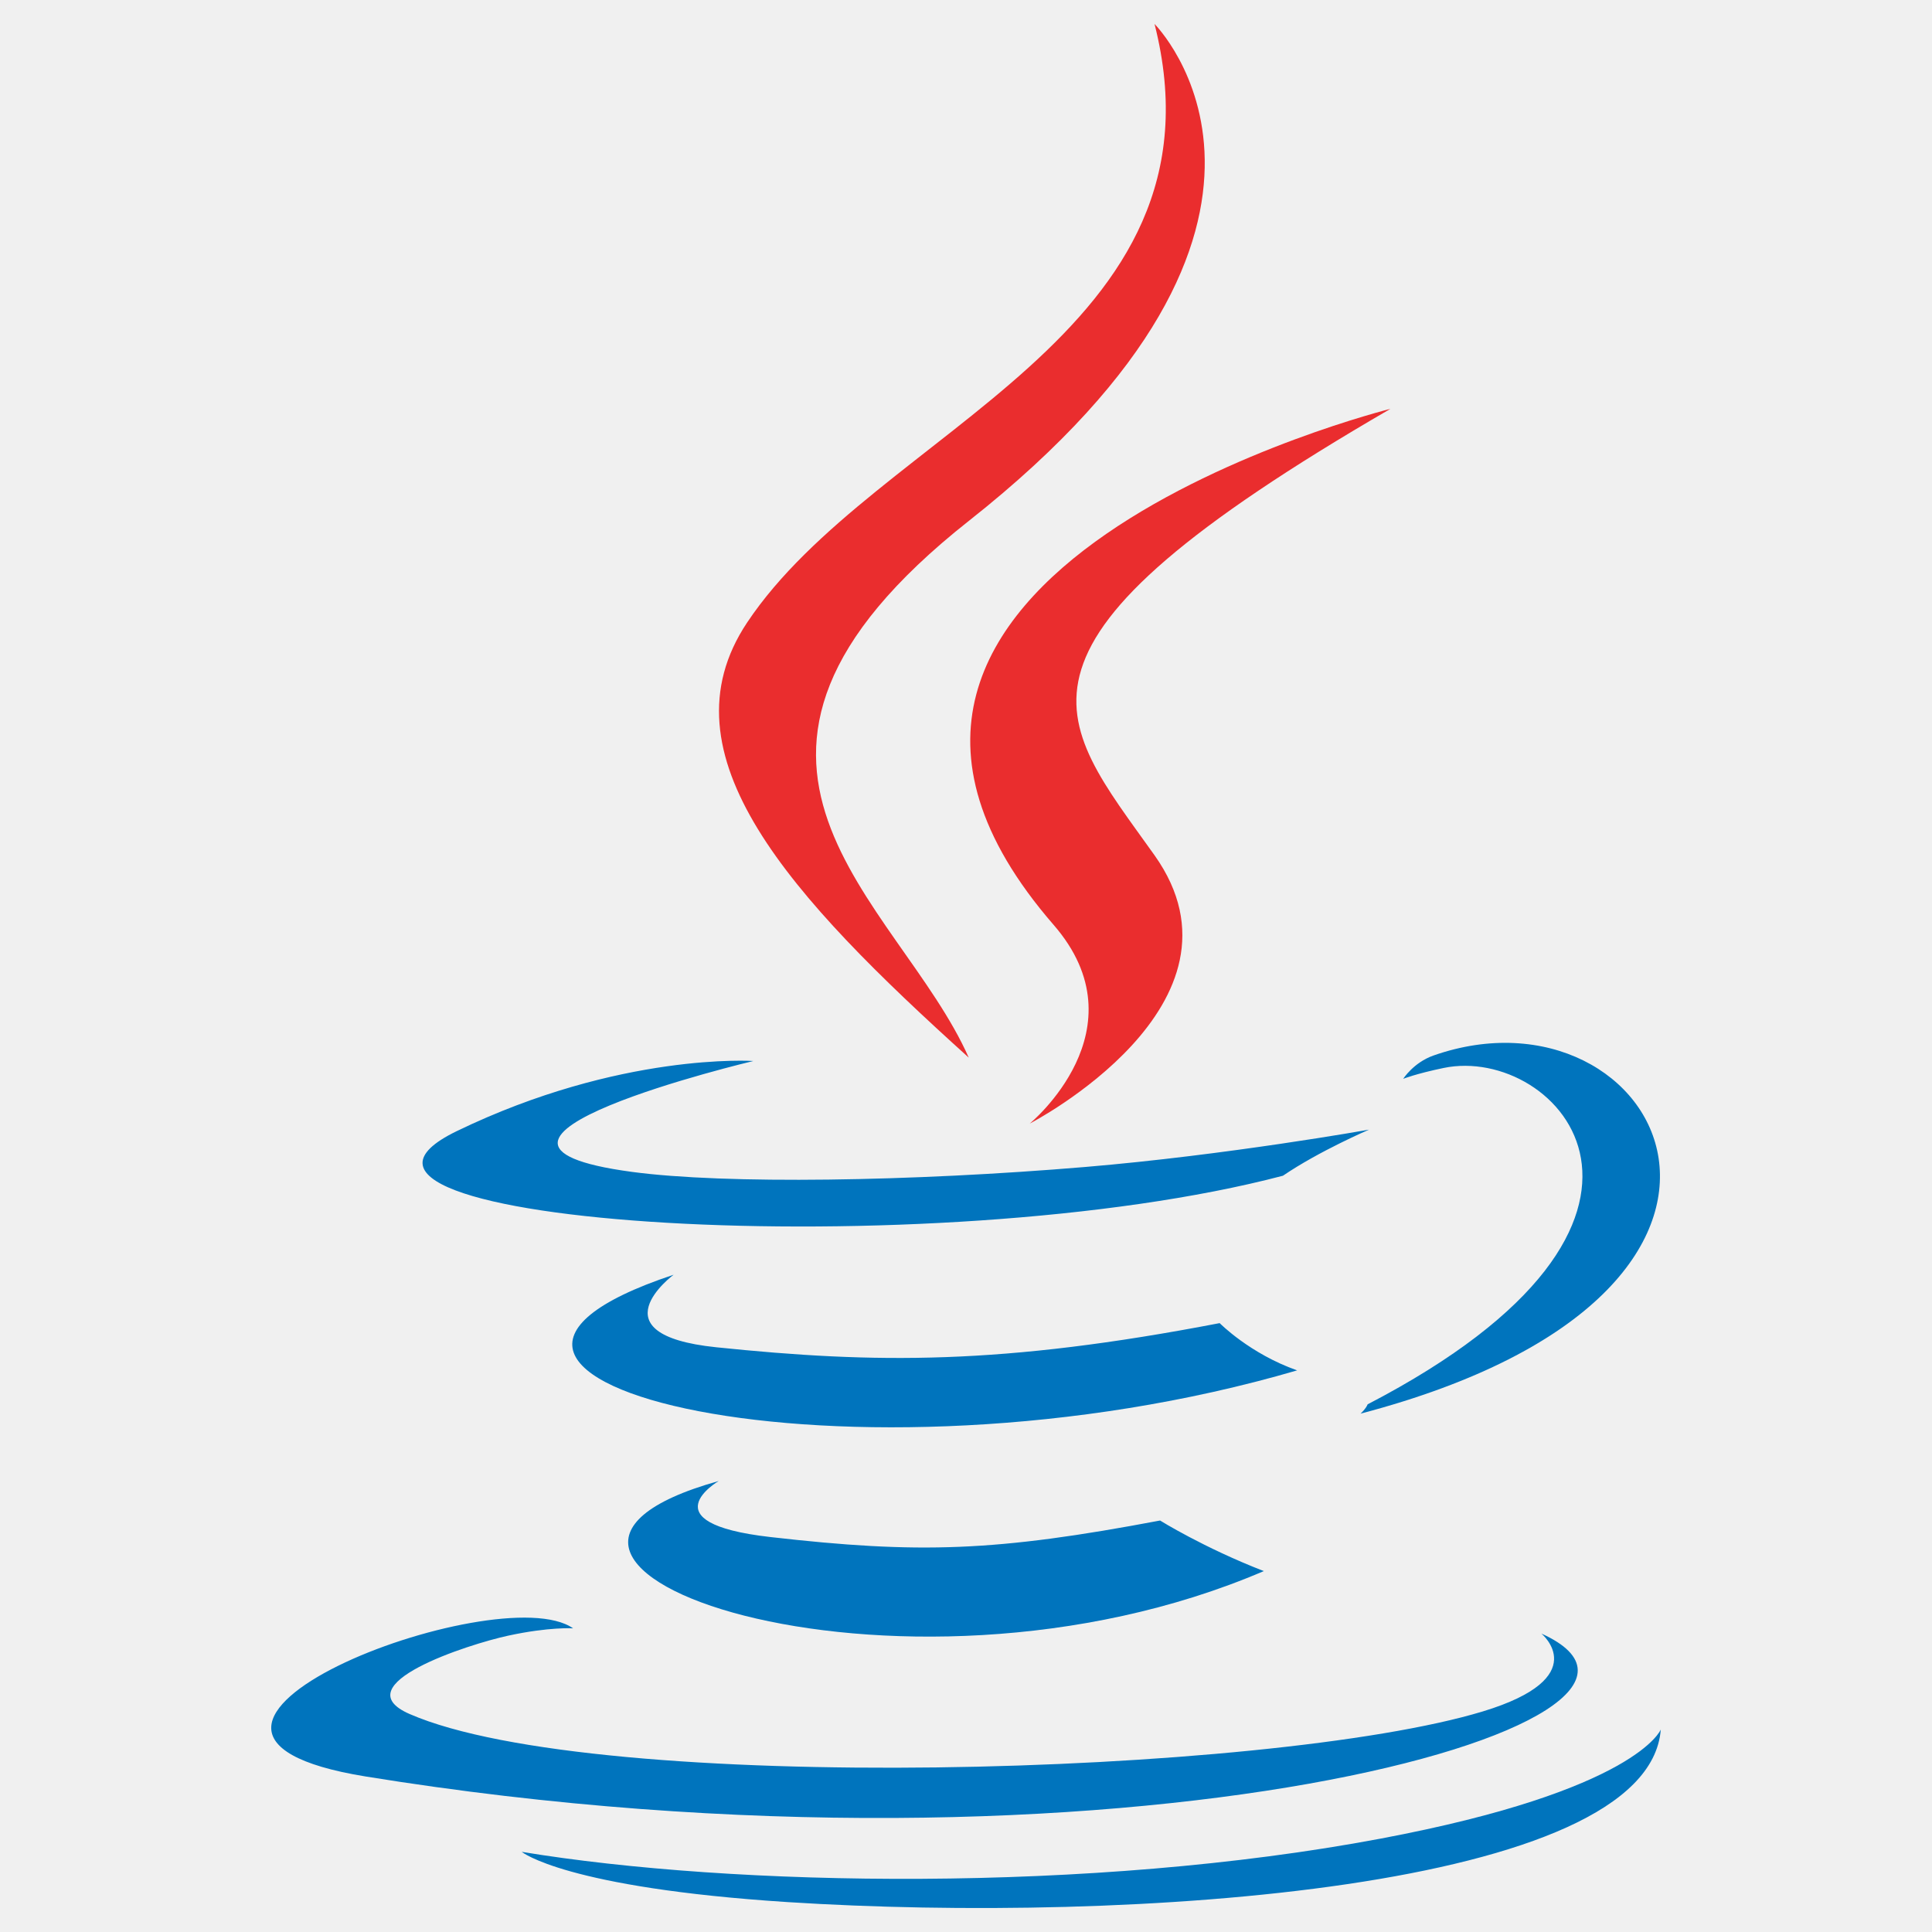
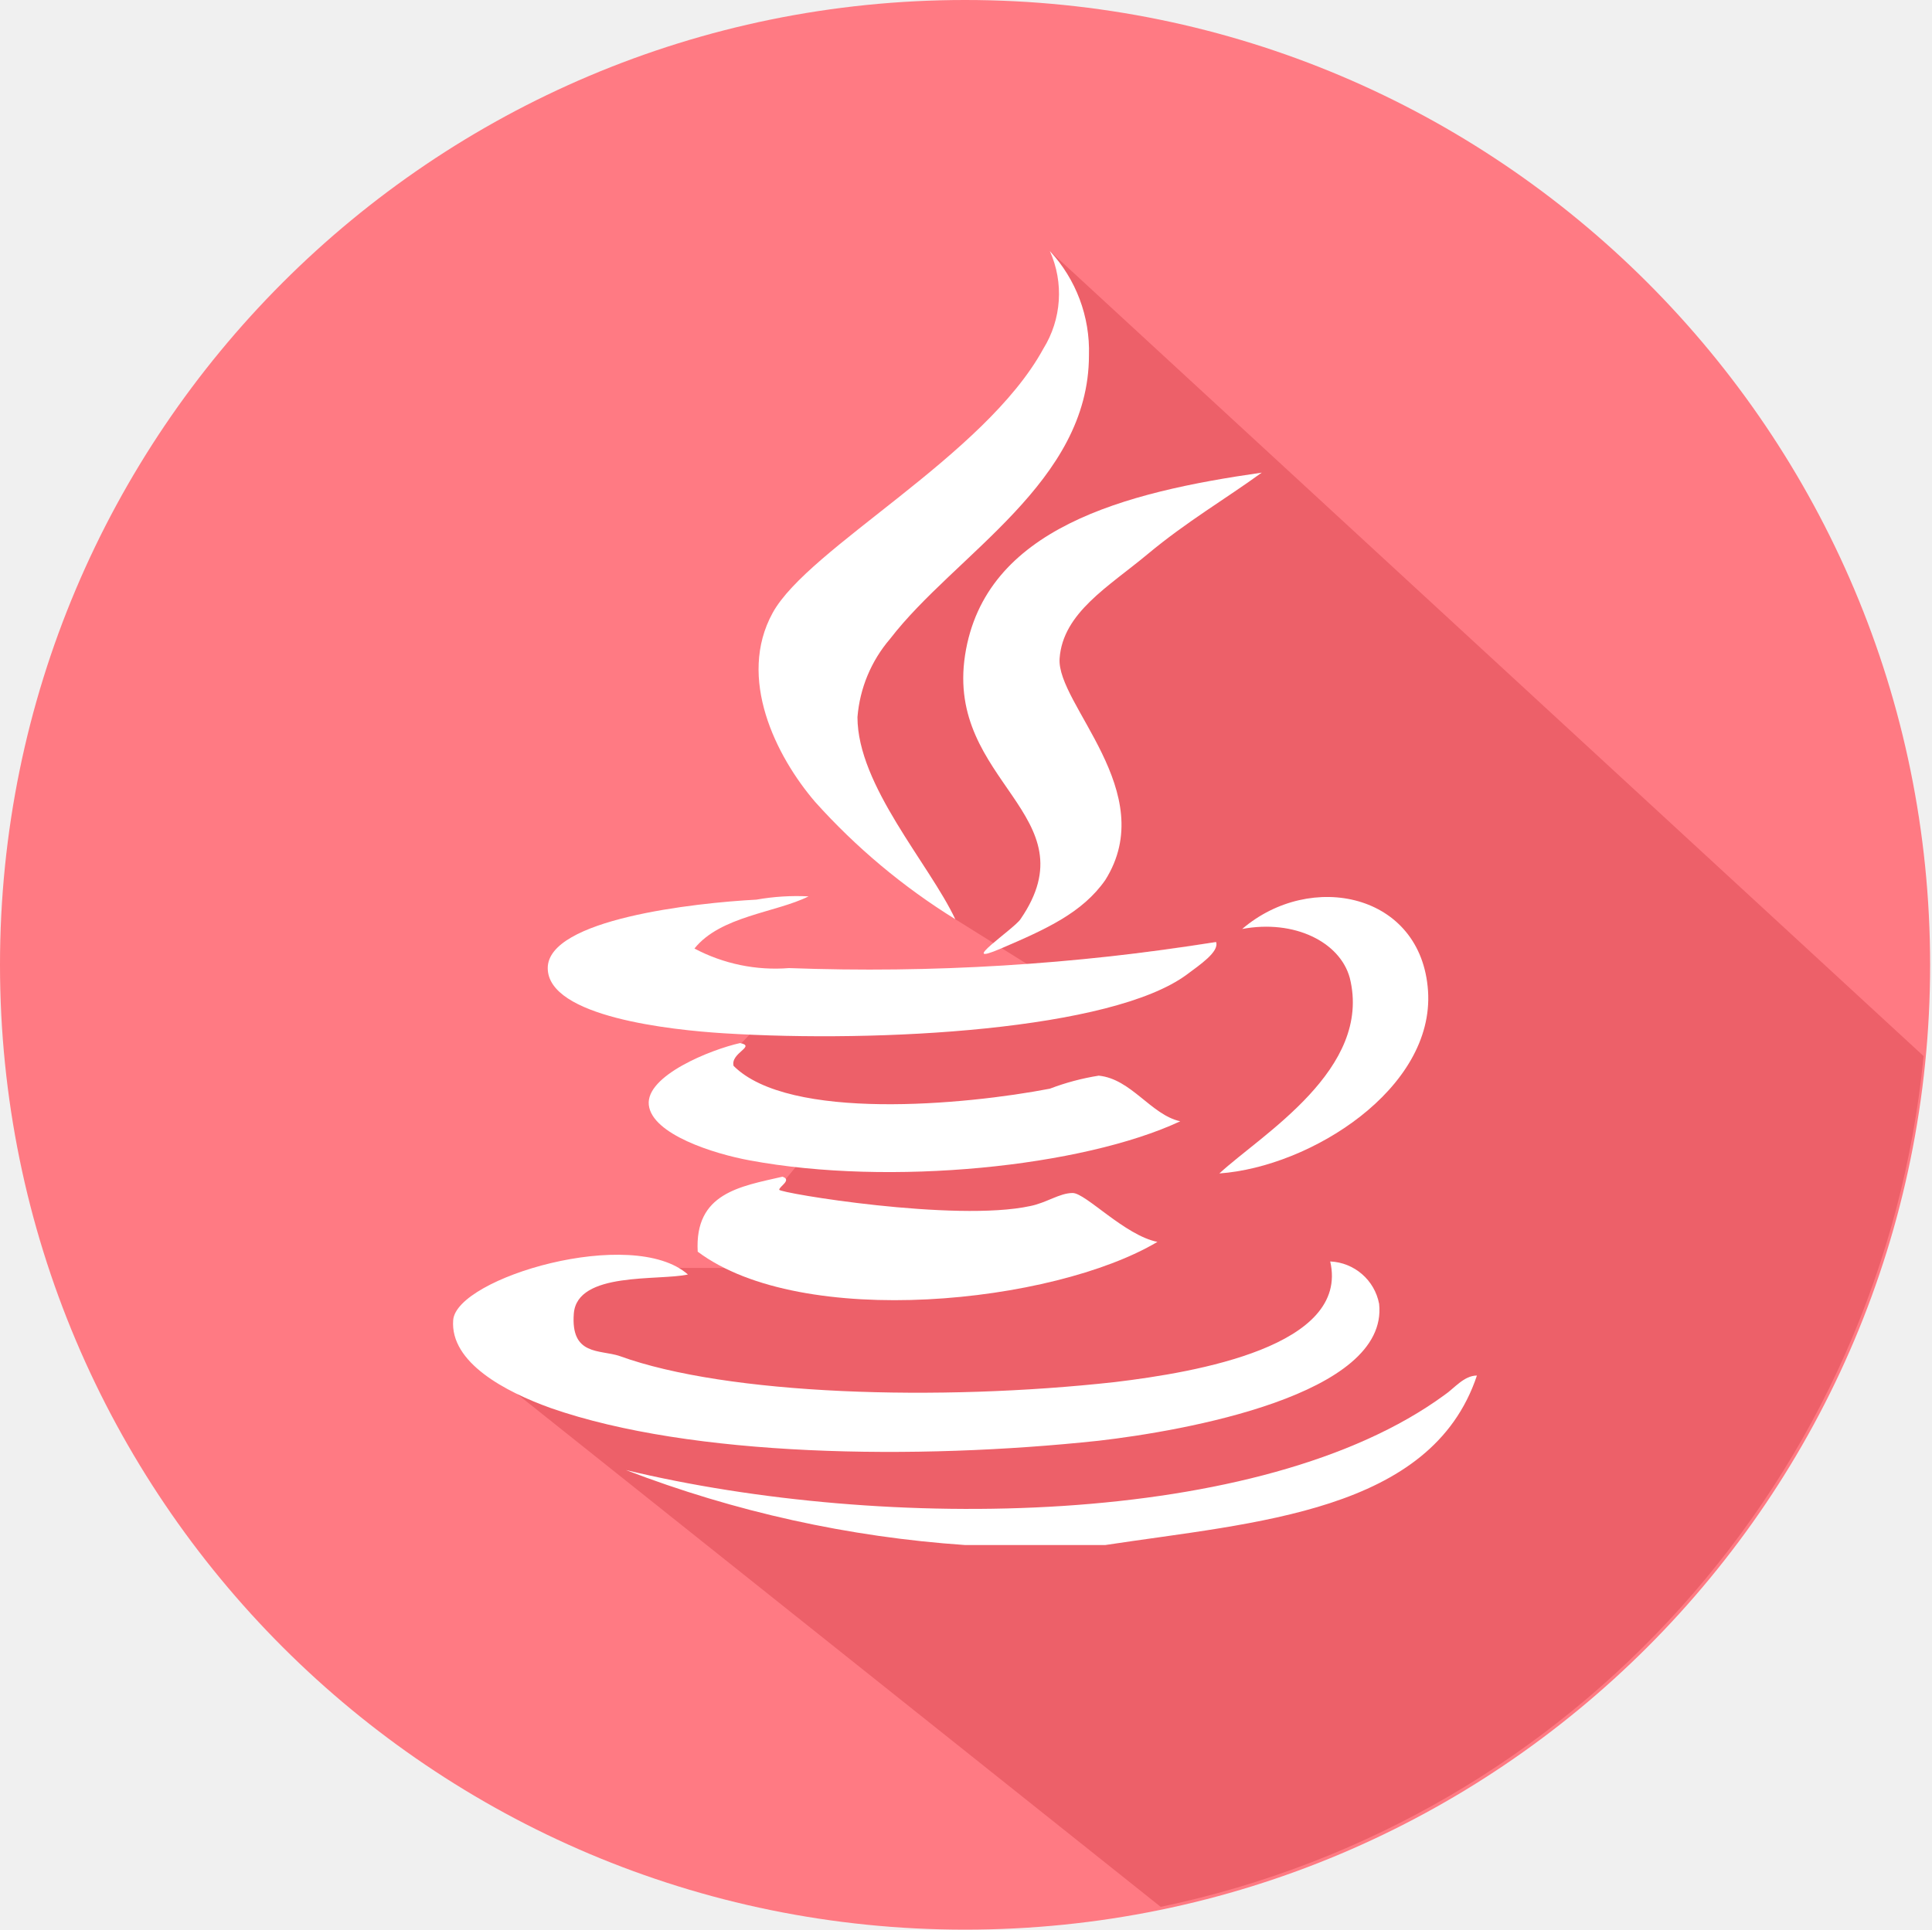
- <svg xmlns="http://www.w3.org/2000/svg" viewBox="0 0 128 128">
-   <path fill="#0074BD" d="M47.617 98.12s-4.767 2.774 3.397 3.71c9.892 1.13 14.947.968 25.845-1.092 0 0 2.871 1.795 6.873 3.351-24.439 10.47-55.308-.607-36.115-5.969zm-2.988-13.665s-5.348 3.959 2.823 4.805c10.567 1.091 18.91 1.18 33.354-1.6 0 0 1.993 2.025 5.132 3.131-29.542 8.64-62.446.68-41.309-6.336z" />
-   <path fill="#EA2D2E" d="M69.802 61.271c6.025 6.935-1.58 13.17-1.58 13.17s15.289-7.891 8.269-17.777c-6.559-9.215-11.587-13.792 15.635-29.58 0 .001-42.731 10.67-22.324 34.187z" />
-   <path fill="#0074BD" d="M102.123 108.229s3.529 2.91-3.888 5.159c-14.102 4.272-58.706 5.56-71.094.171-4.451-1.938 3.899-4.625 6.526-5.192 2.739-.593 4.303-.485 4.303-.485-4.953-3.487-32.013 6.85-13.743 9.815 49.821 8.076 90.817-3.637 77.896-9.468zM49.912 70.294s-22.686 5.389-8.033 7.348c6.188.828 18.518.638 30.011-.326 9.39-.789 18.813-2.474 18.813-2.474s-3.308 1.419-5.704 3.053c-23.042 6.061-67.544 3.238-54.731-2.958 10.832-5.239 19.644-4.643 19.644-4.643zm40.697 22.747c23.421-12.167 12.591-23.86 5.032-22.285-1.848.385-2.677.72-2.677.72s.688-1.079 2-1.543c14.953-5.255 26.451 15.503-4.823 23.725 0-.002.359-.327.468-.617z" />
-   <path fill="#EA2D2E" d="M76.491 1.587S89.459 14.563 64.188 34.51c-20.266 16.006-4.621 25.13-.007 35.559-11.831-10.673-20.509-20.07-14.688-28.815C58.041 28.42 81.722 22.195 76.491 1.587z" />
-   <path fill="#0074BD" d="M52.214 126.021c22.476 1.437 57-.8 57.817-11.436 0 0-1.571 4.032-18.577 7.231-19.186 3.612-42.854 3.191-56.887.874 0 .001 2.875 2.381 17.647 3.331z" />
+ <svg xmlns="http://www.w3.org/2000/svg" t="1782214917547" class="icon" viewBox="0 0 1025 1024" version="1.1" p-id="24498" width="200.195" height="200">
+   <path d="M512 512m-512 0a512 512 0 1 0 1024 0 512 512 0 1 0-1024 0Z" fill="#FF7A83" p-id="24499" />
+   <path d="M1020.541 560.432L556.973 133.189c32.865 55.351-51.892 128-112.432 160.865l-20.757 41.514 50.162 117.622 32.865 34.595 41.514 25.946 96.865-13.838-159.135 38.054h-77.838l-34.595 36.324 57.081 34.595-39.784 48.432v15.568h-81.297l-62.27 25.946 10.378 27.676 358.054 285.405A512 512 0 0 0 1020.541 560.432z" fill="#ED6069" p-id="24500" />
+   <path d="M669.405 250.811c-19.027 13.838-39.784 25.946-60.541 43.243s-44.973 31.135-46.703 55.351 53.622 70.919 24.216 117.622c-12.108 17.297-31.135 25.946-55.351 36.324s6.919-10.378 10.378-15.568c38.054-55.351-39.784-72.649-29.405-140.108s84.757-86.486 157.405-96.865z" fill="#FFFFFF" p-id="24501" />
+   <path d="M428.973 475.676c-17.297 8.649-46.703 10.378-60.541 27.676a91.676 91.676 0 0 0 50.162 10.378 1160.649 1160.649 0 0 0 226.595-13.838c1.73 5.189-8.649 12.108-15.568 17.297-39.784 29.405-162.595 36.324-245.622 31.135-27.676-1.73-93.405-8.649-93.405-34.595s77.838-34.595 110.703-36.324a122.811 122.811 0 0 1 27.676-1.73zM392.649 553.514c8.649 1.73-5.189 5.189-3.459 12.108 29.405 29.405 122.811 20.757 167.784 12.108a129.73 129.73 0 0 1 25.946-6.919c17.297 1.73 27.676 20.757 43.243 24.216-51.892 24.216-153.946 34.595-228.324 20.757-19.027-3.459-51.892-13.838-53.622-29.405s32.865-29.405 48.432-32.865z m22.486 70.919c5.189 1.73-1.73 5.189-1.73 6.919s93.405 17.297 133.189 8.649c8.649-1.73 15.568-6.919 22.486-6.919s27.676 22.486 44.973 25.946c-55.351 32.865-188.541 46.703-243.892 5.189-1.73-31.135 22.486-34.595 44.973-39.784z" fill="#FFFFFF" p-id="24502" />
+   <path d="M364.973 676.324c-15.568 3.459-58.811-1.73-60.541 20.757s13.838 19.027 24.216 22.486c57.081 20.757 169.514 24.216 262.919 13.838 43.243-5.189 124.541-19.027 114.162-64a27.676 27.676 0 0 1 25.946 22.486c5.189 48.432-103.784 67.459-148.757 72.649-96.865 10.378-216.216 8.649-290.595-17.297-24.216-8.649-53.622-24.216-51.892-46.703s95.135-50.162 124.541-24.216z" fill="#FFFFFF" p-id="24503" />
+   <path d="M512 819.892a619.243 619.243 0 0 1-179.892-39.784c136.649 32.865 337.297 31.135 434.162-39.784 5.189-3.459 10.378-10.378 17.297-10.378-24.216 72.649-117.622 77.838-197.189 89.946h-74.378zM556.973 133.189a77.838 77.838 0 0 1 20.757 55.351c0 67.459-70.919 105.514-105.514 150.486a72.649 72.649 0 0 0-17.297 41.514c0 36.324 38.054 77.838 51.892 107.243a340.757 340.757 0 0 1-74.378-62.27c-20.757-24.216-41.514-65.73-22.486-100.324s112.432-83.027 143.568-140.108a55.351 55.351 0 0 0 3.459-51.892zM659.027 492.973c36.324-31.135 95.135-19.027 98.595 32.865s-62.27 93.405-110.703 96.865c22.486-20.757 81.297-55.351 69.189-103.784-5.189-19.027-29.405-31.135-57.081-25.946z" fill="#FFFFFF" p-id="24504" />
</svg>
